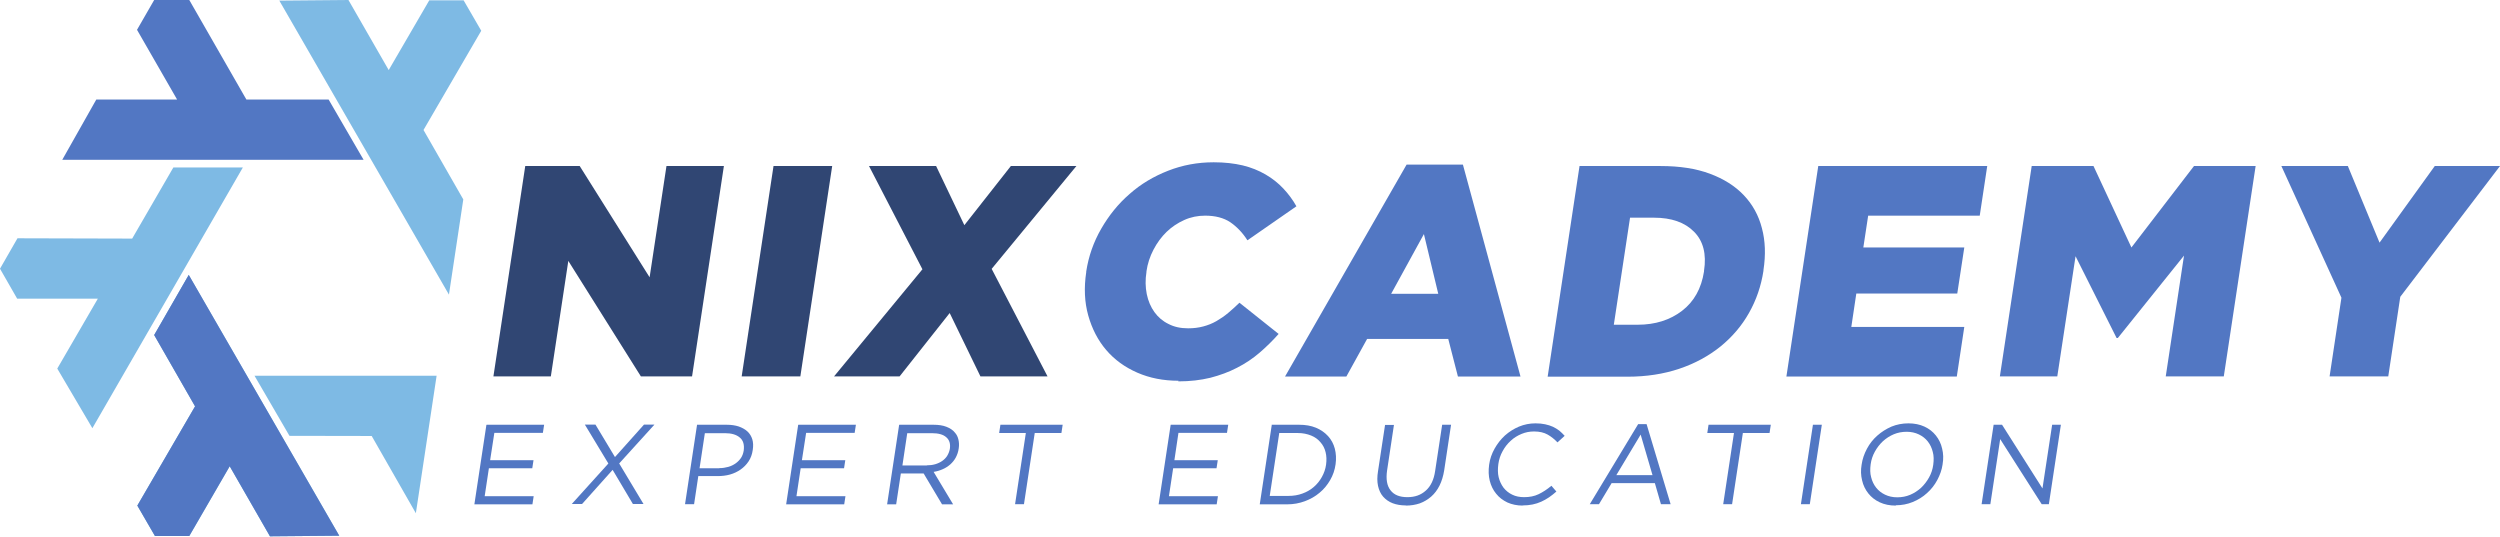
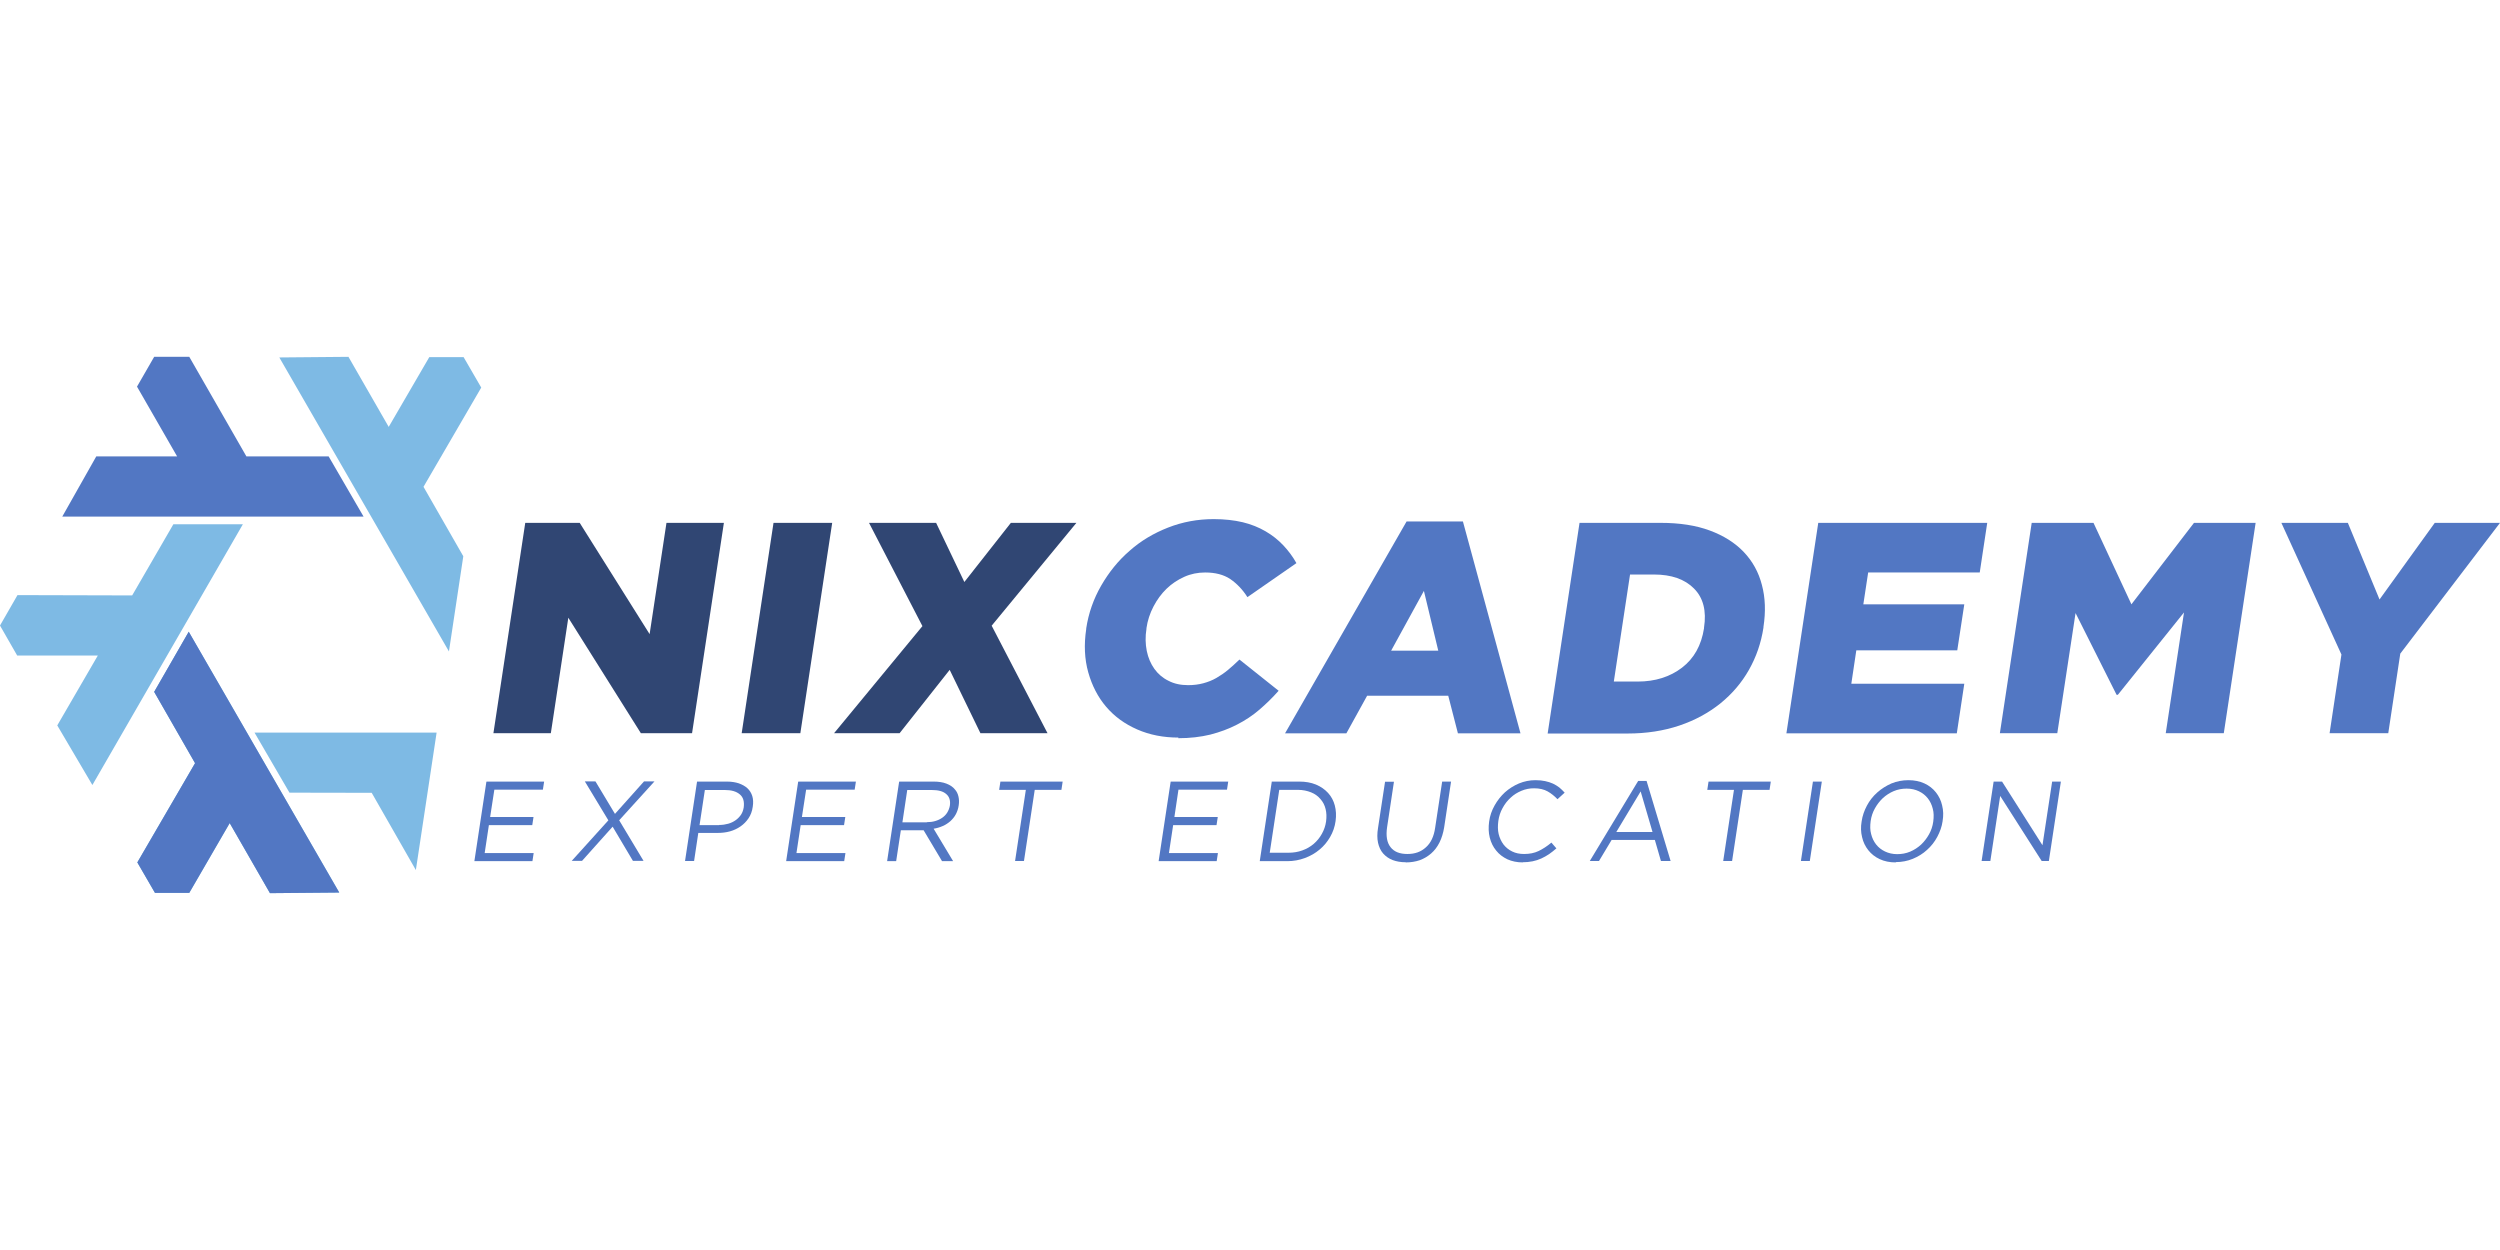
- <svg xmlns="http://www.w3.org/2000/svg" xmlns:xlink="http://www.w3.org/1999/xlink" width="42.389mm" height="9.094mm" viewBox="0 0 42.389 9.094" version="1.1" id="svg5078">
+ <svg xmlns="http://www.w3.org/2000/svg" xmlns:xlink="http://www.w3.org/1999/xlink" width="160" height="80" viewBox="0 0 42.389 9.094" version="1.1" id="svg5078">
  <defs id="defs5075">
    <linearGradient id="Unbenannter_Verlauf_5-2" x1="424.87" y1="-2175.41" x2="433.7" y2="-2190.69" xlink:href="#Unbenannter_Verlauf_5" />
    <linearGradient id="Unbenannter_Verlauf_5" x1="843" y1="-2155" x2="856.11" y2="-2177.69" gradientTransform="matrix(0.8,0,0,-0.8,-240.73,-1638.85)" gradientUnits="userSpaceOnUse">
      <stop offset="0" stop-color="#699ad7" id="stop4" />
      <stop offset=".24" stop-color="#7eb1dd" id="stop6" />
      <stop offset="1" stop-color="#7ebae4" id="stop8" />
    </linearGradient>
  </defs>
  <g id="layer1" transform="translate(-37.37004,-55.65145)">
    <g id="NixCademy_color" transform="matrix(0.2645833,0,0,0.2645833,13.01779,33.89741)">
      <path class="cls-10" d="m 123.23,109.44 h 3.68 l -0.08,0.52 h -3.11 l -0.27,1.75 h 2.78 l -0.08,0.52 h -2.78 l -0.27,1.79 h 3.14 l -0.08,0.52 h -3.72 l 0.77,-5.09 z" id="path82" style="fill:#5277c3" />
      <path class="cls-10" d="m 131.03,111.93 -1.51,-2.5 h 0.68 l 1.25,2.08 1.86,-2.08 h 0.67 l -2.26,2.49 1.56,2.6 h -0.68 l -1.3,-2.19 -1.96,2.19 h -0.66 l 2.35,-2.6 z" id="path84" style="fill:#5277c3" />
      <path class="cls-10" d="m 136.71,109.44 h 1.91 c 0.29,0 0.54,0.04 0.76,0.11 0.22,0.08 0.41,0.18 0.56,0.32 0.15,0.14 0.25,0.31 0.31,0.5 0.06,0.2 0.07,0.42 0.03,0.68 v 0 c -0.04,0.29 -0.13,0.53 -0.27,0.74 -0.14,0.21 -0.31,0.38 -0.51,0.52 -0.2,0.14 -0.43,0.25 -0.68,0.32 -0.25,0.07 -0.52,0.1 -0.79,0.1 h -1.24 l -0.27,1.8 h -0.58 z m 1.42,2.78 c 0.21,0 0.4,-0.03 0.58,-0.08 0.18,-0.05 0.34,-0.13 0.48,-0.23 0.14,-0.1 0.25,-0.22 0.34,-0.35 0.09,-0.14 0.14,-0.29 0.17,-0.46 v 0 c 0.05,-0.38 -0.03,-0.66 -0.25,-0.84 -0.22,-0.19 -0.54,-0.28 -0.95,-0.28 h -1.29 l -0.34,2.25 h 1.26 z" id="path86" style="fill:#5277c3" />
      <path class="cls-10" d="m 143.21,109.44 h 3.68 l -0.08,0.52 h -3.11 l -0.27,1.75 h 2.78 l -0.08,0.52 h -2.78 l -0.27,1.79 h 3.14 l -0.08,0.52 h -3.72 l 0.77,-5.09 z" id="path88" style="fill:#5277c3" />
      <path class="cls-10" d="m 149.68,109.44 h 2.19 c 0.31,0 0.59,0.04 0.82,0.13 0.23,0.09 0.42,0.21 0.55,0.38 0.11,0.12 0.18,0.27 0.22,0.44 0.04,0.17 0.05,0.36 0.02,0.56 v 0 c -0.03,0.23 -0.1,0.42 -0.19,0.59 -0.09,0.17 -0.21,0.31 -0.35,0.44 -0.14,0.12 -0.3,0.23 -0.49,0.31 -0.18,0.08 -0.38,0.14 -0.58,0.17 l 1.25,2.08 h -0.71 l -1.18,-1.98 h -1.46 l -0.3,1.98 h -0.58 l 0.77,-5.09 z m 1.75,2.6 c 0.19,0 0.37,-0.02 0.54,-0.07 0.17,-0.05 0.32,-0.12 0.45,-0.21 0.13,-0.09 0.24,-0.2 0.32,-0.33 0.08,-0.13 0.14,-0.28 0.17,-0.44 v 0 c 0.05,-0.33 -0.03,-0.58 -0.23,-0.75 -0.2,-0.18 -0.51,-0.26 -0.92,-0.26 h -1.58 l -0.31,2.07 h 1.57 z" id="path90" style="fill:#5277c3" />
      <path class="cls-10" d="m 157.78,109.97 h -1.71 l 0.08,-0.53 h 3.99 l -0.08,0.53 h -1.71 l -0.69,4.56 h -0.57 z" id="path92" style="fill:#5277c3" />
      <path class="cls-10" d="m 167.07,109.44 h 3.68 l -0.08,0.52 h -3.11 l -0.26,1.75 h 2.78 l -0.08,0.52 h -2.78 l -0.27,1.79 h 3.14 l -0.08,0.52 h -3.72 l 0.77,-5.09 z" id="path94" style="fill:#5277c3" />
      <path class="cls-10" d="m 173.53,109.44 h 1.77 c 0.4,0 0.75,0.06 1.07,0.19 0.31,0.13 0.57,0.31 0.78,0.54 0.21,0.23 0.35,0.5 0.43,0.8 0.08,0.31 0.1,0.64 0.05,1 v 0 c -0.05,0.37 -0.17,0.71 -0.35,1.02 -0.18,0.31 -0.4,0.58 -0.68,0.81 -0.27,0.23 -0.59,0.41 -0.94,0.54 -0.35,0.13 -0.73,0.2 -1.12,0.2 h -1.77 l 0.77,-5.09 z m 1.08,4.56 c 0.32,0 0.62,-0.05 0.89,-0.15 0.28,-0.1 0.52,-0.24 0.73,-0.42 0.21,-0.18 0.38,-0.39 0.52,-0.64 0.14,-0.25 0.23,-0.51 0.27,-0.79 v 0 c 0.04,-0.3 0.03,-0.56 -0.03,-0.8 -0.06,-0.25 -0.17,-0.46 -0.33,-0.64 -0.15,-0.18 -0.35,-0.33 -0.6,-0.43 -0.25,-0.1 -0.53,-0.16 -0.85,-0.16 h -1.19 l -0.61,4.03 h 1.19 z" id="path96" style="fill:#5277c3" />
      <path class="cls-10" d="m 182.13,114.61 c -0.32,0 -0.6,-0.05 -0.84,-0.14 -0.24,-0.09 -0.45,-0.24 -0.61,-0.42 -0.16,-0.18 -0.27,-0.42 -0.33,-0.69 -0.06,-0.28 -0.06,-0.59 0,-0.95 l 0.45,-2.96 h 0.57 l -0.44,2.92 c -0.08,0.55 -0.01,0.98 0.22,1.27 0.23,0.3 0.59,0.44 1.08,0.44 0.49,0 0.87,-0.14 1.18,-0.42 0.32,-0.28 0.52,-0.7 0.6,-1.26 l 0.45,-2.96 h 0.57 l -0.44,2.92 c -0.06,0.37 -0.16,0.7 -0.3,0.98 -0.14,0.28 -0.32,0.52 -0.54,0.71 -0.22,0.19 -0.46,0.33 -0.73,0.43 -0.27,0.09 -0.57,0.14 -0.89,0.14 z" id="path98" style="fill:#5277c3" />
      <path class="cls-10" d="m 189.63,114.62 c -0.37,0 -0.7,-0.07 -0.99,-0.2 -0.29,-0.14 -0.53,-0.32 -0.72,-0.56 -0.19,-0.23 -0.33,-0.51 -0.41,-0.83 -0.08,-0.32 -0.09,-0.66 -0.04,-1.03 v 0 c 0.05,-0.37 0.17,-0.71 0.35,-1.03 0.18,-0.32 0.4,-0.6 0.66,-0.84 0.27,-0.24 0.57,-0.43 0.9,-0.57 0.34,-0.14 0.69,-0.21 1.06,-0.21 0.23,0 0.44,0.02 0.62,0.06 0.18,0.04 0.35,0.09 0.5,0.16 0.15,0.07 0.29,0.16 0.41,0.25 0.12,0.1 0.23,0.21 0.34,0.33 l -0.46,0.42 c -0.19,-0.2 -0.4,-0.37 -0.63,-0.5 -0.23,-0.13 -0.52,-0.2 -0.87,-0.2 -0.28,0 -0.55,0.05 -0.81,0.16 -0.26,0.11 -0.49,0.25 -0.69,0.44 -0.21,0.19 -0.38,0.41 -0.52,0.67 -0.14,0.25 -0.23,0.53 -0.27,0.82 v 0 c -0.04,0.31 -0.04,0.59 0.02,0.84 0.06,0.25 0.17,0.48 0.31,0.67 0.15,0.19 0.33,0.34 0.56,0.45 0.22,0.11 0.48,0.16 0.76,0.16 0.35,0 0.66,-0.06 0.93,-0.19 0.27,-0.13 0.55,-0.31 0.82,-0.54 l 0.32,0.37 c -0.15,0.13 -0.31,0.26 -0.47,0.37 -0.16,0.11 -0.33,0.2 -0.5,0.28 -0.18,0.08 -0.36,0.14 -0.56,0.18 -0.2,0.04 -0.41,0.06 -0.64,0.06 z" id="path100" style="fill:#5277c3" />
      <path class="cls-10" d="m 197.02,109.4 h 0.54 l 1.54,5.13 h -0.62 l -0.39,-1.35 h -2.77 l -0.81,1.35 h -0.59 z m 0.92,3.27 -0.76,-2.6 -1.56,2.6 z" id="path102" style="fill:#5277c3" />
      <path class="cls-10" d="m 203.16,109.97 h -1.71 l 0.08,-0.53 h 3.99 l -0.08,0.53 h -1.71 l -0.69,4.56 h -0.57 z" id="path104" style="fill:#5277c3" />
      <path class="cls-10" d="m 208.22,109.44 h 0.57 l -0.77,5.09 h -0.57 z" id="path106" style="fill:#5277c3" />
      <path class="cls-10" d="m 213.53,114.62 c -0.39,0 -0.73,-0.07 -1.03,-0.21 -0.3,-0.14 -0.54,-0.33 -0.73,-0.57 -0.19,-0.24 -0.33,-0.52 -0.4,-0.84 -0.08,-0.32 -0.09,-0.65 -0.03,-1 v 0 c 0.05,-0.36 0.17,-0.7 0.34,-1.02 0.17,-0.32 0.39,-0.6 0.66,-0.84 0.27,-0.24 0.57,-0.43 0.91,-0.58 0.34,-0.14 0.71,-0.21 1.09,-0.21 0.38,0 0.73,0.07 1.03,0.21 0.3,0.14 0.54,0.33 0.73,0.57 0.19,0.24 0.33,0.52 0.4,0.84 0.08,0.32 0.09,0.65 0.03,1 0,0 0,0 0,0.01 -0.05,0.35 -0.17,0.68 -0.34,1 -0.17,0.32 -0.39,0.6 -0.66,0.84 -0.26,0.24 -0.57,0.43 -0.91,0.57 -0.34,0.14 -0.71,0.21 -1.09,0.21 z m 0.09,-0.53 c 0.29,0 0.57,-0.05 0.83,-0.16 0.26,-0.11 0.49,-0.26 0.7,-0.45 0.2,-0.19 0.37,-0.41 0.51,-0.66 0.14,-0.25 0.23,-0.52 0.27,-0.81 v 0 c 0.04,-0.31 0.04,-0.58 -0.03,-0.83 -0.06,-0.25 -0.17,-0.48 -0.32,-0.67 -0.15,-0.19 -0.34,-0.34 -0.57,-0.45 -0.23,-0.11 -0.49,-0.17 -0.78,-0.17 -0.29,0 -0.57,0.05 -0.83,0.16 -0.26,0.11 -0.49,0.26 -0.7,0.45 -0.2,0.19 -0.37,0.41 -0.51,0.66 -0.14,0.25 -0.23,0.52 -0.27,0.81 v 0 c -0.04,0.31 -0.04,0.58 0.03,0.83 0.06,0.25 0.17,0.48 0.32,0.67 0.15,0.19 0.34,0.34 0.57,0.45 0.23,0.11 0.49,0.17 0.78,0.17 z" id="path108" style="fill:#5277c3" />
      <path class="cls-10" d="m 219.8,109.44 h 0.54 l 2.59,4.08 0.62,-4.08 h 0.56 l -0.77,5.09 h -0.46 l -2.66,-4.17 -0.63,4.17 h -0.56 z" id="path110" style="fill:#5277c3" />
      <path class="cls-9" d="m 125.7,92.86 h 3.49 l 4.48,7.13 1.08,-7.13 h 3.68 l -2.04,13.48 h -3.28 l -4.65,-7.4 -1.12,7.4 h -3.68 z" id="path112" style="fill:#304673" />
      <path class="cls-9" d="m 141.61,92.86 h 3.76 l -2.04,13.48 h -3.76 z" id="path114" style="fill:#304673" />
      <path class="cls-9" d="m 151.16,99.49 -3.43,-6.63 h 4.3 l 1.81,3.79 2.98,-3.79 h 4.2 l -5.43,6.59 3.58,6.89 h -4.3 l -1.97,-4.06 -3.21,4.06 h -4.2 l 5.66,-6.86 z" id="path116" style="fill:#304673" />
      <path class="cls-10" d="m 167.56,106.62 c -0.96,0 -1.84,-0.17 -2.64,-0.52 -0.8,-0.35 -1.46,-0.83 -1.99,-1.45 -0.53,-0.62 -0.91,-1.36 -1.15,-2.21 -0.24,-0.85 -0.28,-1.78 -0.13,-2.78 v -0.04 c 0.15,-0.98 0.47,-1.89 0.96,-2.74 0.49,-0.85 1.09,-1.6 1.82,-2.23 0.72,-0.64 1.55,-1.13 2.47,-1.49 0.92,-0.36 1.89,-0.54 2.92,-0.54 0.69,0 1.31,0.07 1.86,0.2 0.54,0.13 1.03,0.33 1.46,0.58 0.43,0.25 0.81,0.55 1.14,0.9 0.33,0.35 0.61,0.73 0.84,1.14 l -3.14,2.18 c -0.31,-0.49 -0.68,-0.87 -1.1,-1.16 -0.42,-0.28 -0.96,-0.42 -1.61,-0.42 -0.47,0 -0.92,0.09 -1.34,0.28 -0.42,0.19 -0.8,0.44 -1.13,0.76 -0.33,0.32 -0.61,0.7 -0.84,1.14 -0.23,0.44 -0.38,0.9 -0.45,1.39 v 0.04 c -0.08,0.5 -0.07,0.97 0.02,1.42 0.09,0.44 0.26,0.83 0.49,1.15 0.23,0.32 0.53,0.58 0.9,0.76 0.36,0.19 0.78,0.28 1.26,0.28 0.35,0 0.67,-0.04 0.97,-0.12 0.3,-0.08 0.58,-0.19 0.84,-0.34 0.26,-0.15 0.51,-0.32 0.75,-0.52 0.24,-0.2 0.48,-0.42 0.73,-0.66 l 2.51,2 c -0.39,0.44 -0.8,0.84 -1.23,1.21 -0.43,0.37 -0.91,0.69 -1.44,0.96 -0.52,0.27 -1.09,0.48 -1.71,0.64 -0.62,0.15 -1.3,0.23 -2.05,0.23 z" id="path118" style="fill:#5277c3" />
      <path class="cls-10" d="m 182.19,92.77 h 3.6 l 3.69,13.58 h -4.01 l -0.62,-2.41 h -5.2 l -1.33,2.41 h -3.93 l 7.79,-13.58 z m 2.02,8.28 -0.92,-3.83 -2.1,3.83 z" id="path120" style="fill:#5277c3" />
      <path class="cls-10" d="m 193.26,92.86 h 5.2 c 1.21,0 2.26,0.16 3.15,0.49 0.89,0.33 1.62,0.79 2.18,1.38 0.56,0.59 0.95,1.29 1.16,2.11 0.22,0.82 0.25,1.71 0.1,2.69 v 0.04 c -0.15,0.98 -0.46,1.88 -0.93,2.71 -0.47,0.83 -1.08,1.54 -1.83,2.15 -0.75,0.6 -1.62,1.08 -2.63,1.42 -1.01,0.34 -2.12,0.51 -3.32,0.51 h -5.12 l 2.04,-13.48 z m 3.73,10.17 c 1.12,0 2.07,-0.3 2.84,-0.89 0.77,-0.59 1.24,-1.43 1.41,-2.52 v -0.04 c 0.17,-1.08 -0.05,-1.92 -0.64,-2.51 -0.59,-0.6 -1.45,-0.9 -2.57,-0.9 h -1.53 l -1.04,6.86 z" id="path122" style="fill:#5277c3" />
      <path class="cls-10" d="m 208.56,92.86 h 10.83 l -0.48,3.18 h -7.15 l -0.31,2.04 h 6.47 l -0.45,2.95 H 211 l -0.32,2.14 h 7.24 l -0.48,3.18 h -10.92 l 2.04,-13.48 z" id="path124" style="fill:#5277c3" />
      <path class="cls-10" d="m 222.25,92.86 h 3.95 l 2.43,5.22 4.01,-5.22 h 3.95 l -2.04,13.48 h -3.72 l 1.17,-7.74 -4.24,5.28 h -0.08 l -2.63,-5.24 -1.17,7.7 h -3.68 l 2.04,-13.48 z" id="path126" style="fill:#5277c3" />
      <path class="cls-10" d="m 242.09,101.3 -3.85,-8.44 h 4.26 l 2.03,4.91 3.54,-4.91 h 4.18 l -6.39,8.38 -0.77,5.1 h -3.76 l 0.76,-5.05 z" id="path128" style="fill:#5277c3" />
      <path id="path3336-6-5" class="cls-1" d="m 104.13,99.83 9.65,16.72 -4.44,0.04 -2.58,-4.49 -2.59,4.47 h -2.2 c 0,0 -1.13,-1.95 -1.13,-1.95 l 3.7,-6.36 -2.62,-4.57 2.22,-3.86 z" style="fill:url(#Unbenannter_Verlauf_5-2);fill-rule:evenodd" />
      <g id="use3439-6-2">
        <path id="path3336-6-6" class="cls-4" d="m 107.61,92.94 -9.65,16.72 -2.25,-3.82 2.6,-4.48 h -5.17 c 0,0 -1.1,-1.92 -1.1,-1.92 l 1.12,-1.95 7.35,0.02 2.64,-4.56 h 4.45 z" style="fill:#7ebae4;fill-rule:evenodd" />
      </g>
      <path id="path4260-0-4" class="cls-3" d="m 104.13,99.83 9.65,16.72 -4.44,0.04 -2.58,-4.49 -2.59,4.47 h -2.2 c 0,0 -1.13,-1.95 -1.13,-1.95 l 3.7,-6.36 -2.62,-4.57 2.22,-3.86 z" style="fill:#5277c3;fill-rule:evenodd" />
      <g id="use4354-5-2">
        <path id="path4260-0-5" class="cls-3" d="m 115.33,92.46 h -19.3 c 0,0 2.18,-3.86 2.18,-3.86 h 5.18 c 0,0 -2.57,-4.47 -2.57,-4.47 l 1.1,-1.91 h 2.25 c 0,0 3.66,6.38 3.66,6.38 h 5.27 c 0,0 2.24,3.86 2.24,3.86 z" style="fill:#5277c3;fill-rule:evenodd" />
      </g>
      <polygon class="cls-4" points="108.35,106.3 110.59,110.15 115.86,110.16 118.69,115.11 120.02,106.3 " id="polygon136" style="fill:#7ebae4;fill-rule:evenodd" />
      <polygon class="cls-4" points="122.88,84.19 121.75,82.24 119.55,82.24 116.95,86.71 114.37,82.22 109.94,82.26 120.81,101.1 121.73,95 119.18,90.55 " id="polygon138" style="fill:#7ebae4;fill-rule:evenodd" />
    </g>
  </g>
</svg>
